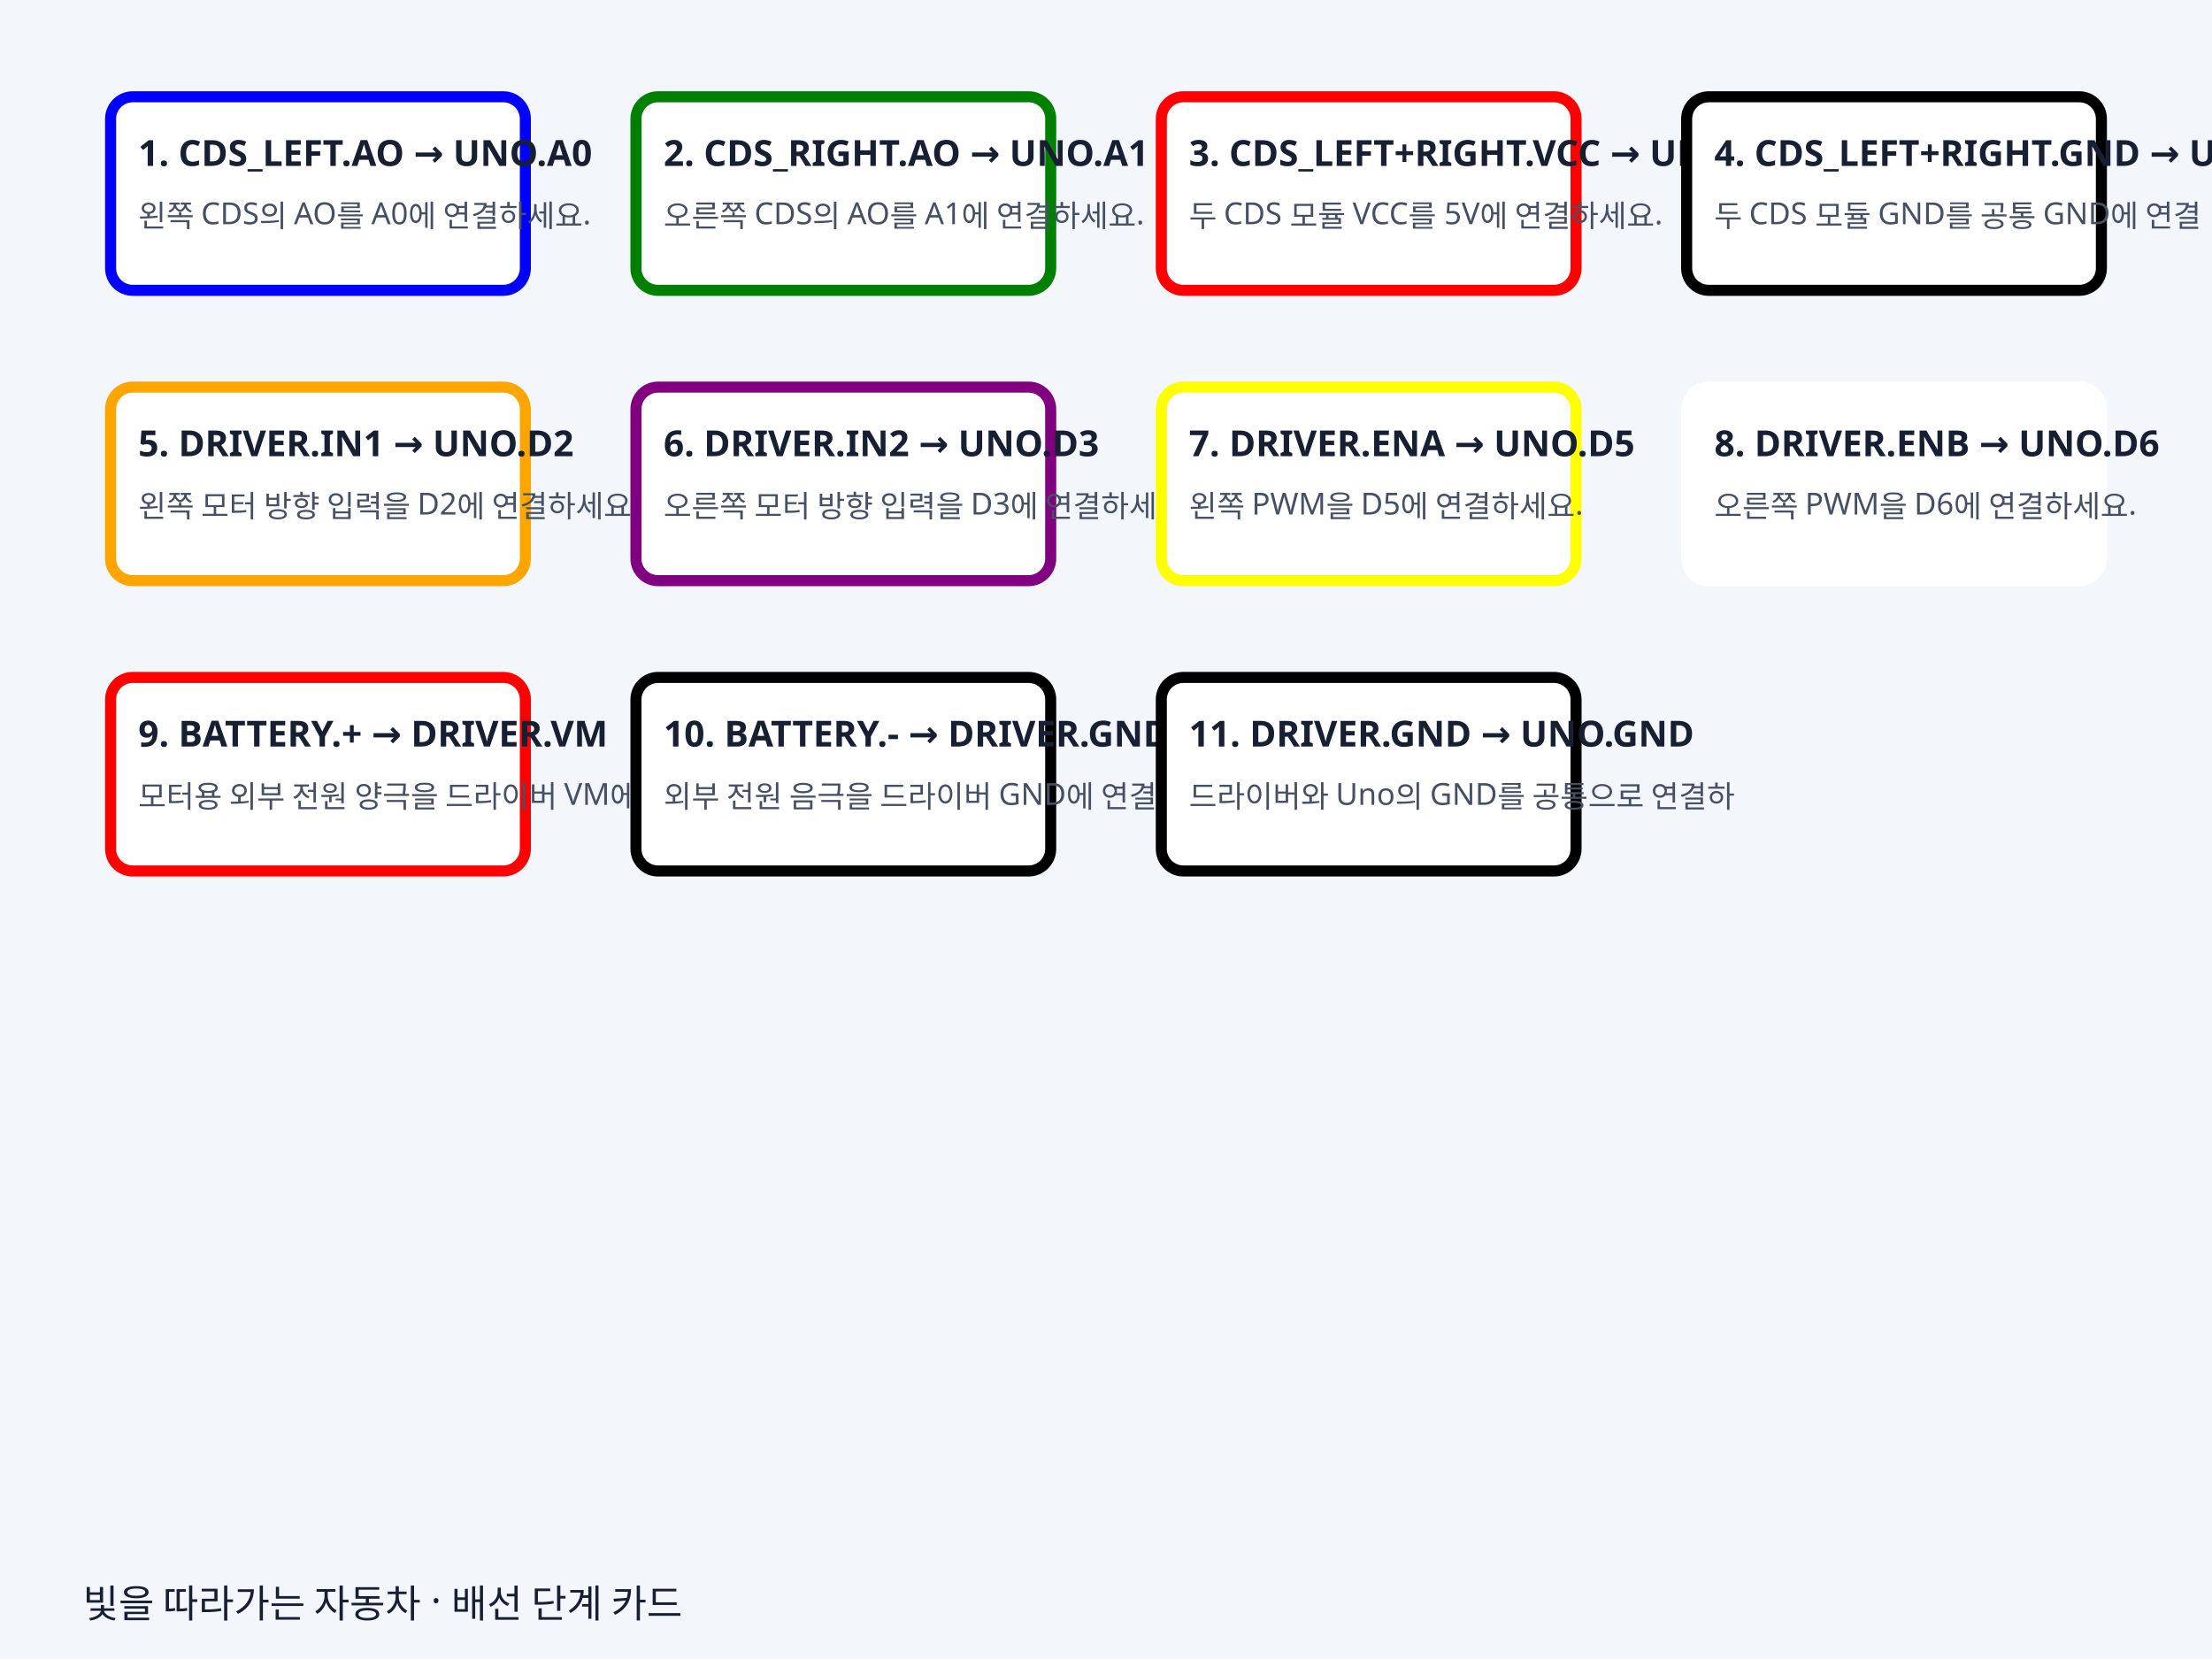
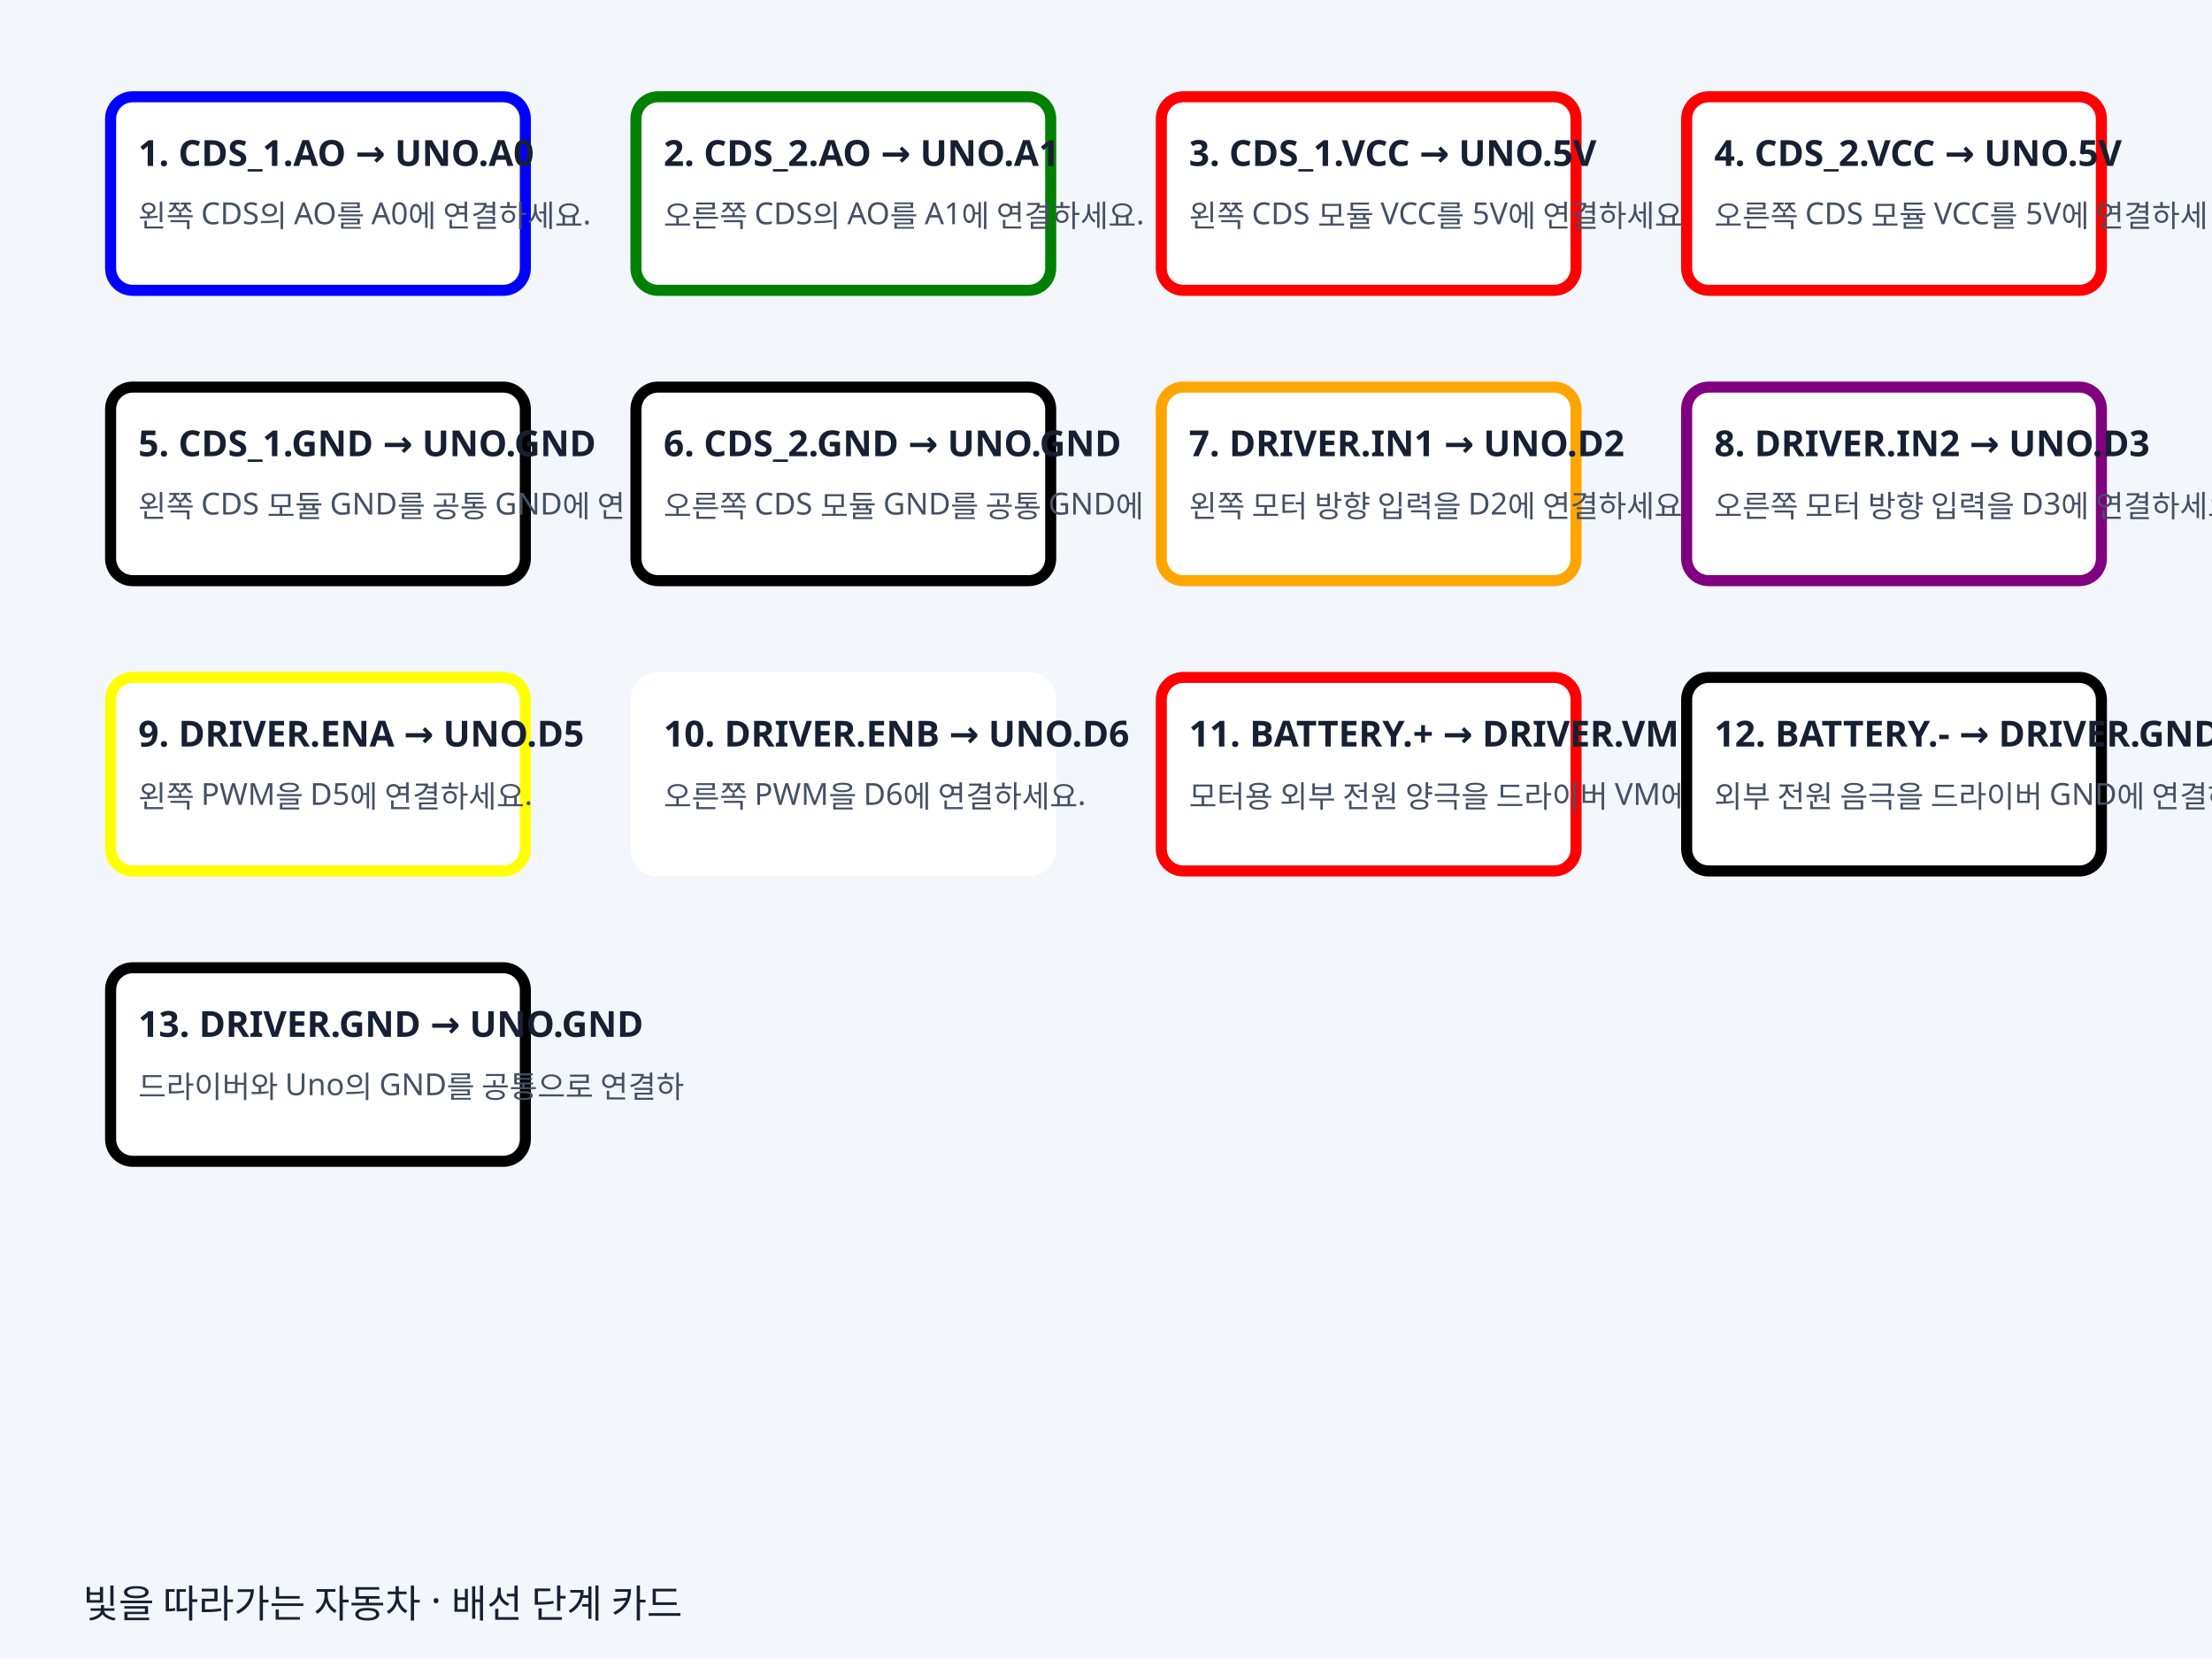
<svg xmlns="http://www.w3.org/2000/svg" width="800" height="600" viewBox="0 0 800 600">
  <rect width="100%" height="100%" fill="#f3f6fa" />
  <text x="30" y="585" font-family="sans-serif" font-size="14" fill="#172033">빛을 따라가는 자동차 · 배선 단계 카드</text>
  <g>
    <rect x="40" y="35" width="150" height="70" rx="8" fill="#ffffff" stroke="blue" stroke-width="4" />
-     <text x="50" y="60" font-family="sans-serif" font-size="13" font-weight="700" fill="#172033">1. CDS_LEFT.AO → UNO.A0</text>
+     <text x="50" y="60" font-family="sans-serif" font-size="13" font-weight="700" fill="#172033">1. CDS_1.AO → UNO.A0</text>
    <text x="50" y="82" font-family="sans-serif" font-size="11" fill="#455064">왼쪽 CDS의 AO를 A0에 연결하세요.</text>
  </g>
  <g>
    <rect x="230" y="35" width="150" height="70" rx="8" fill="#ffffff" stroke="green" stroke-width="4" />
-     <text x="240" y="60" font-family="sans-serif" font-size="13" font-weight="700" fill="#172033">2. CDS_RIGHT.AO → UNO.A1</text>
+     <text x="240" y="60" font-family="sans-serif" font-size="13" font-weight="700" fill="#172033">2. CDS_2.AO → UNO.A1</text>
    <text x="240" y="82" font-family="sans-serif" font-size="11" fill="#455064">오른쪽 CDS의 AO를 A1에 연결하세요.</text>
  </g>
  <g>
    <rect x="420" y="35" width="150" height="70" rx="8" fill="#ffffff" stroke="red" stroke-width="4" />
-     <text x="430" y="60" font-family="sans-serif" font-size="13" font-weight="700" fill="#172033">3. CDS_LEFT+RIGHT.VCC → UNO.5V</text>
-     <text x="430" y="82" font-family="sans-serif" font-size="11" fill="#455064">두 CDS 모듈 VCC를 5V에 연결하세요.</text>
+     <text x="430" y="60" font-family="sans-serif" font-size="13" font-weight="700" fill="#172033">3. CDS_1.VCC → UNO.5V</text>
+     <text x="430" y="82" font-family="sans-serif" font-size="11" fill="#455064">왼쪽 CDS 모듈 VCC를 5V에 연결하세요</text>
  </g>
  <g>
-     <rect x="610" y="35" width="150" height="70" rx="8" fill="#ffffff" stroke="black" stroke-width="4" />
-     <text x="620" y="60" font-family="sans-serif" font-size="13" font-weight="700" fill="#172033">4. CDS_LEFT+RIGHT.GND → UNO.GND</text>
-     <text x="620" y="82" font-family="sans-serif" font-size="11" fill="#455064">두 CDS 모듈 GND를 공통 GND에 연결</text>
+     <rect x="610" y="35" width="150" height="70" rx="8" fill="#ffffff" stroke="red" stroke-width="4" />
+     <text x="620" y="60" font-family="sans-serif" font-size="13" font-weight="700" fill="#172033">4. CDS_2.VCC → UNO.5V</text>
+     <text x="620" y="82" font-family="sans-serif" font-size="11" fill="#455064">오른쪽 CDS 모듈 VCC를 5V에 연결하세</text>
  </g>
  <g>
-     <rect x="40" y="140" width="150" height="70" rx="8" fill="#ffffff" stroke="orange" stroke-width="4" />
-     <text x="50" y="165" font-family="sans-serif" font-size="13" font-weight="700" fill="#172033">5. DRIVER.IN1 → UNO.D2</text>
-     <text x="50" y="187" font-family="sans-serif" font-size="11" fill="#455064">왼쪽 모터 방향 입력을 D2에 연결하세요.</text>
+     <rect x="40" y="140" width="150" height="70" rx="8" fill="#ffffff" stroke="black" stroke-width="4" />
+     <text x="50" y="165" font-family="sans-serif" font-size="13" font-weight="700" fill="#172033">5. CDS_1.GND → UNO.GND</text>
+     <text x="50" y="187" font-family="sans-serif" font-size="11" fill="#455064">왼쪽 CDS 모듈 GND를 공통 GND에 연</text>
  </g>
  <g>
-     <rect x="230" y="140" width="150" height="70" rx="8" fill="#ffffff" stroke="purple" stroke-width="4" />
-     <text x="240" y="165" font-family="sans-serif" font-size="13" font-weight="700" fill="#172033">6. DRIVER.IN2 → UNO.D3</text>
-     <text x="240" y="187" font-family="sans-serif" font-size="11" fill="#455064">오른쪽 모터 방향 입력을 D3에 연결하세요.</text>
+     <rect x="230" y="140" width="150" height="70" rx="8" fill="#ffffff" stroke="black" stroke-width="4" />
+     <text x="240" y="165" font-family="sans-serif" font-size="13" font-weight="700" fill="#172033">6. CDS_2.GND → UNO.GND</text>
+     <text x="240" y="187" font-family="sans-serif" font-size="11" fill="#455064">오른쪽 CDS 모듈 GND를 공통 GND에 </text>
  </g>
  <g>
-     <rect x="420" y="140" width="150" height="70" rx="8" fill="#ffffff" stroke="yellow" stroke-width="4" />
-     <text x="430" y="165" font-family="sans-serif" font-size="13" font-weight="700" fill="#172033">7. DRIVER.ENA → UNO.D5</text>
-     <text x="430" y="187" font-family="sans-serif" font-size="11" fill="#455064">왼쪽 PWM을 D5에 연결하세요.</text>
+     <rect x="420" y="140" width="150" height="70" rx="8" fill="#ffffff" stroke="orange" stroke-width="4" />
+     <text x="430" y="165" font-family="sans-serif" font-size="13" font-weight="700" fill="#172033">7. DRIVER.IN1 → UNO.D2</text>
+     <text x="430" y="187" font-family="sans-serif" font-size="11" fill="#455064">왼쪽 모터 방향 입력을 D2에 연결하세요.</text>
  </g>
  <g>
-     <rect x="610" y="140" width="150" height="70" rx="8" fill="#ffffff" stroke="white" stroke-width="4" />
-     <text x="620" y="165" font-family="sans-serif" font-size="13" font-weight="700" fill="#172033">8. DRIVER.ENB → UNO.D6</text>
-     <text x="620" y="187" font-family="sans-serif" font-size="11" fill="#455064">오른쪽 PWM을 D6에 연결하세요.</text>
+     <rect x="610" y="140" width="150" height="70" rx="8" fill="#ffffff" stroke="purple" stroke-width="4" />
+     <text x="620" y="165" font-family="sans-serif" font-size="13" font-weight="700" fill="#172033">8. DRIVER.IN2 → UNO.D3</text>
+     <text x="620" y="187" font-family="sans-serif" font-size="11" fill="#455064">오른쪽 모터 방향 입력을 D3에 연결하세요.</text>
  </g>
  <g>
-     <rect x="40" y="245" width="150" height="70" rx="8" fill="#ffffff" stroke="red" stroke-width="4" />
-     <text x="50" y="270" font-family="sans-serif" font-size="13" font-weight="700" fill="#172033">9. BATTERY.+ → DRIVER.VM</text>
-     <text x="50" y="292" font-family="sans-serif" font-size="11" fill="#455064">모터용 외부 전원 양극을 드라이버 VM에 연</text>
+     <rect x="40" y="245" width="150" height="70" rx="8" fill="#ffffff" stroke="yellow" stroke-width="4" />
+     <text x="50" y="270" font-family="sans-serif" font-size="13" font-weight="700" fill="#172033">9. DRIVER.ENA → UNO.D5</text>
+     <text x="50" y="292" font-family="sans-serif" font-size="11" fill="#455064">왼쪽 PWM을 D5에 연결하세요.</text>
  </g>
  <g>
-     <rect x="230" y="245" width="150" height="70" rx="8" fill="#ffffff" stroke="black" stroke-width="4" />
-     <text x="240" y="270" font-family="sans-serif" font-size="13" font-weight="700" fill="#172033">10. BATTERY.- → DRIVER.GND</text>
-     <text x="240" y="292" font-family="sans-serif" font-size="11" fill="#455064">외부 전원 음극을 드라이버 GND에 연결하세</text>
+     <rect x="230" y="245" width="150" height="70" rx="8" fill="#ffffff" stroke="white" stroke-width="4" />
+     <text x="240" y="270" font-family="sans-serif" font-size="13" font-weight="700" fill="#172033">10. DRIVER.ENB → UNO.D6</text>
+     <text x="240" y="292" font-family="sans-serif" font-size="11" fill="#455064">오른쪽 PWM을 D6에 연결하세요.</text>
  </g>
  <g>
-     <rect x="420" y="245" width="150" height="70" rx="8" fill="#ffffff" stroke="black" stroke-width="4" />
-     <text x="430" y="270" font-family="sans-serif" font-size="13" font-weight="700" fill="#172033">11. DRIVER.GND → UNO.GND</text>
-     <text x="430" y="292" font-family="sans-serif" font-size="11" fill="#455064">드라이버와 Uno의 GND를 공통으로 연결하</text>
+     <rect x="420" y="245" width="150" height="70" rx="8" fill="#ffffff" stroke="red" stroke-width="4" />
+     <text x="430" y="270" font-family="sans-serif" font-size="13" font-weight="700" fill="#172033">11. BATTERY.+ → DRIVER.VM</text>
+     <text x="430" y="292" font-family="sans-serif" font-size="11" fill="#455064">모터용 외부 전원 양극을 드라이버 VM에 연</text>
+   </g>
+   <g>
+     <rect x="610" y="245" width="150" height="70" rx="8" fill="#ffffff" stroke="black" stroke-width="4" />
+     <text x="620" y="270" font-family="sans-serif" font-size="13" font-weight="700" fill="#172033">12. BATTERY.- → DRIVER.GND</text>
+     <text x="620" y="292" font-family="sans-serif" font-size="11" fill="#455064">외부 전원 음극을 드라이버 GND에 연결하세</text>
+   </g>
+   <g>
+     <rect x="40" y="350" width="150" height="70" rx="8" fill="#ffffff" stroke="black" stroke-width="4" />
+     <text x="50" y="375" font-family="sans-serif" font-size="13" font-weight="700" fill="#172033">13. DRIVER.GND → UNO.GND</text>
+     <text x="50" y="397" font-family="sans-serif" font-size="11" fill="#455064">드라이버와 Uno의 GND를 공통으로 연결하</text>
  </g>
</svg>
